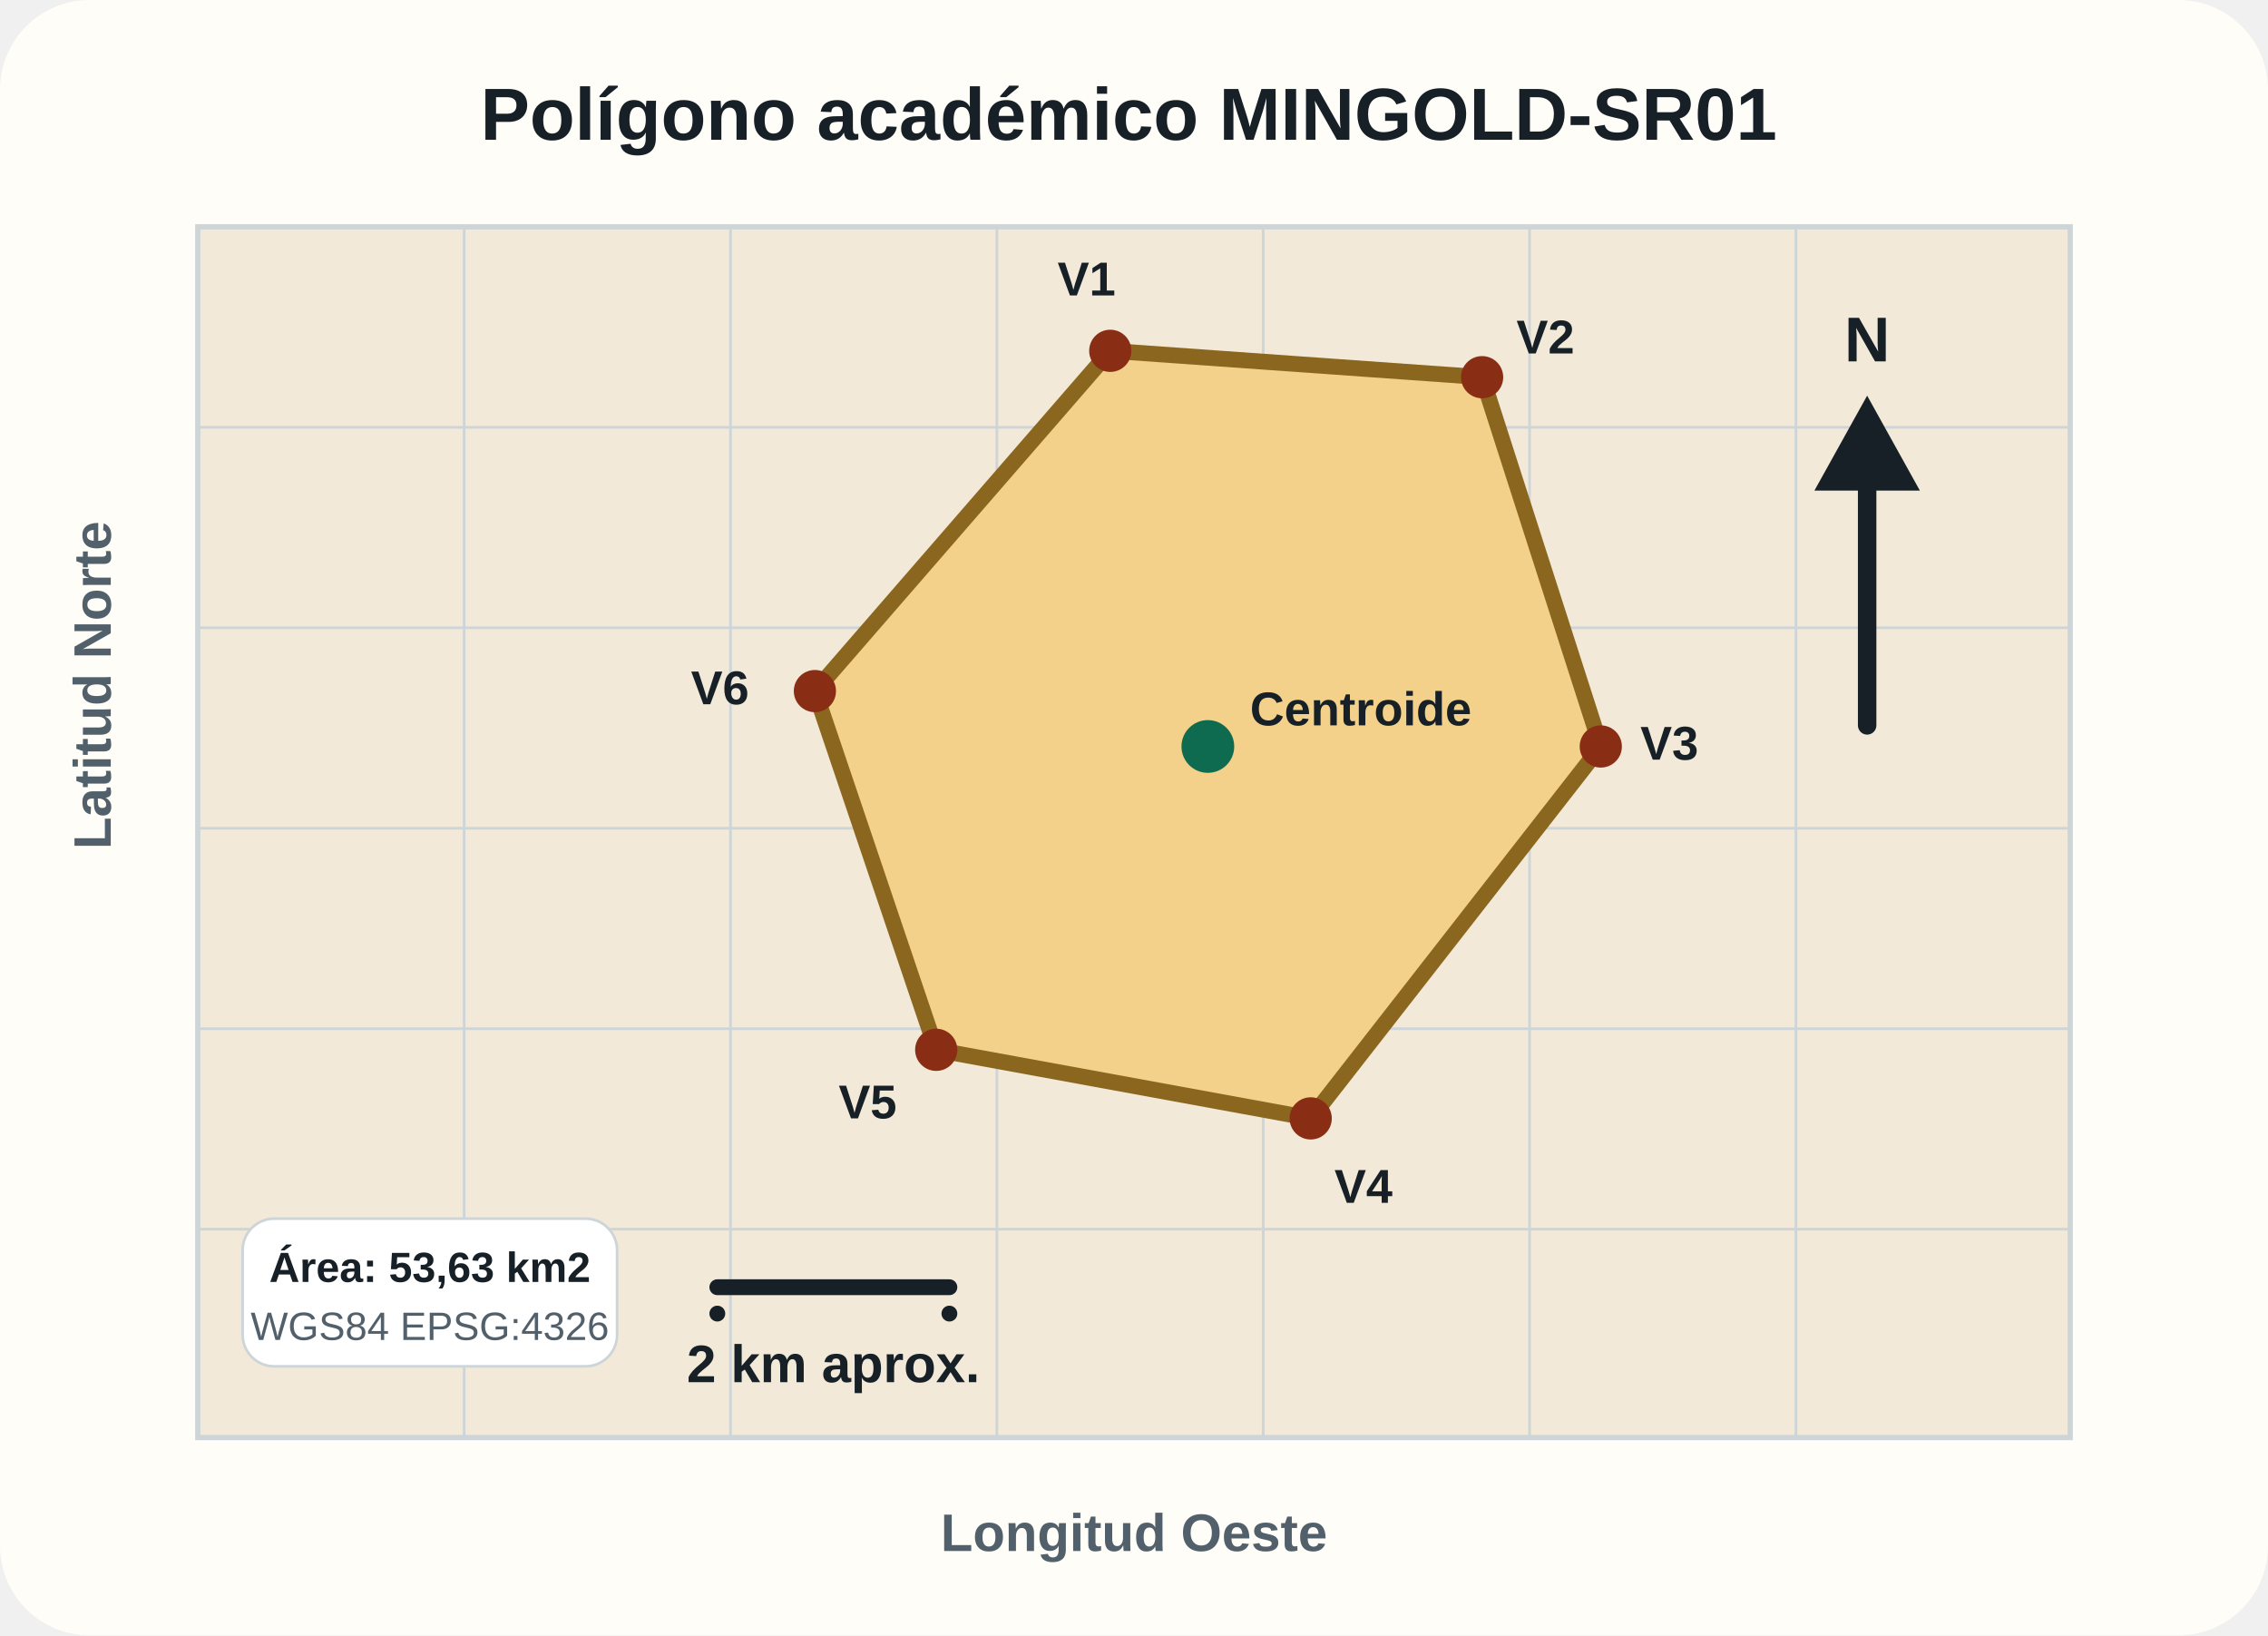
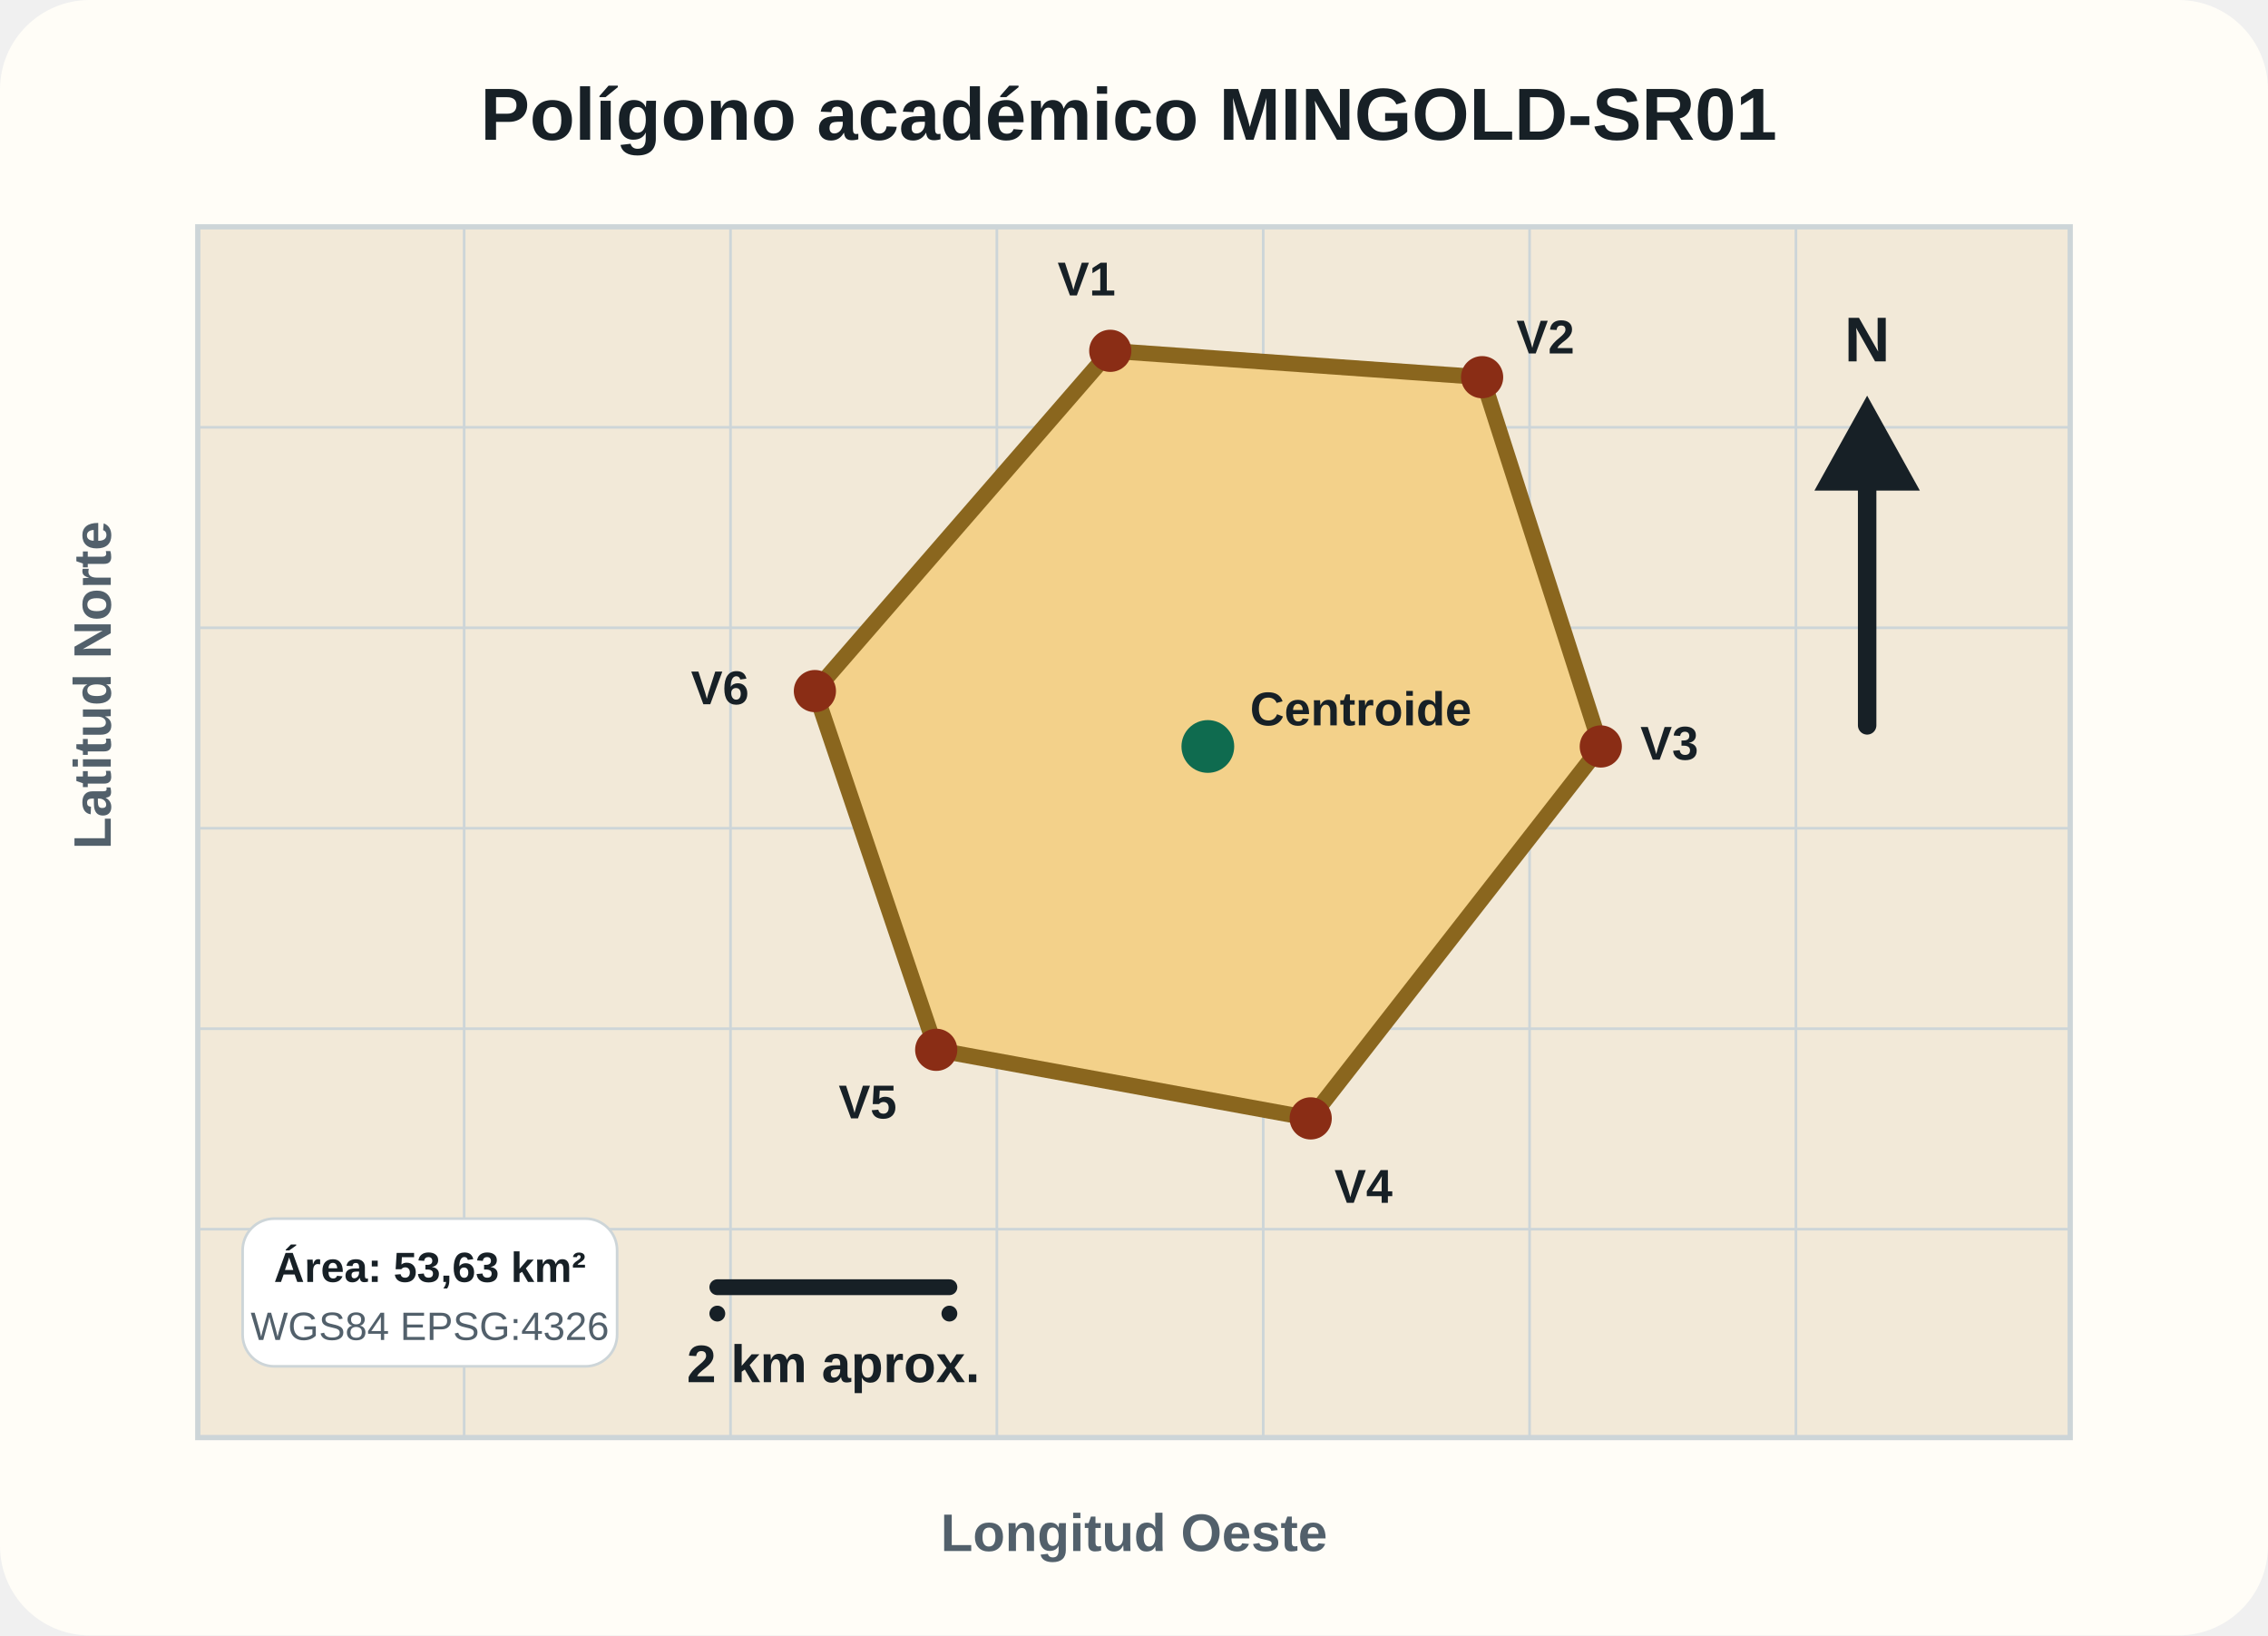
<svg xmlns="http://www.w3.org/2000/svg" width="860" height="620" viewBox="0 0 860 620" fill="none">
  <rect width="860" height="620" rx="34" fill="#FFFDF7" />
  <path d="M75 86H785V545H75V86Z" fill="#F2E9D8" stroke="#CDD5D8" stroke-width="2" />
  <g stroke="#CDD5D8" stroke-width="1">
    <path d="M75 162H785M75 238H785M75 314H785M75 390H785M75 466H785" />
    <path d="M176 86V545M277 86V545M378 86V545M479 86V545M580 86V545M681 86V545" />
  </g>
  <path d="M421 133L562 143L607 283L497 424L355 398L309 262L421 133Z" fill="#F3D18A" stroke="#8A661E" stroke-width="6" />
  <circle cx="421" cy="133" r="8" fill="#8A2D15" />
  <circle cx="562" cy="143" r="8" fill="#8A2D15" />
  <circle cx="607" cy="283" r="8" fill="#8A2D15" />
  <circle cx="497" cy="424" r="8" fill="#8A2D15" />
  <circle cx="355" cy="398" r="8" fill="#8A2D15" />
  <circle cx="309" cy="262" r="8" fill="#8A2D15" />
  <circle cx="458" cy="283" r="10" fill="#0F6B4F" />
  <path d="M272 488H360" stroke="#172026" stroke-width="6" stroke-linecap="round" />
  <path d="M272 498H272M360 498H360" stroke="#172026" stroke-width="6" stroke-linecap="round" />
  <text x="316" y="524" text-anchor="middle" font-family="Arial" font-size="20" font-weight="700" fill="#172026">2 km aprox.</text>
  <path d="M708 170V275" stroke="#172026" stroke-width="7" stroke-linecap="round" />
  <path d="M708 150L688 186H728L708 150Z" fill="#172026" />
  <text x="708" y="137" text-anchor="middle" font-family="Arial" font-size="24" font-weight="900" fill="#172026">N</text>
  <text x="42" y="322" transform="rotate(-90 42 322)" font-family="Arial" font-size="20" font-weight="700" fill="#52606B">Latitud Norte</text>
  <text x="430" y="588" text-anchor="middle" font-family="Arial" font-size="20" font-weight="700" fill="#52606B">Longitud Oeste</text>
  <text x="428" y="53" text-anchor="middle" font-family="Arial" font-size="28" font-weight="900" fill="#172026">Polígono académico MINGOLD-SR01</text>
  <g font-family="Arial" font-size="18" font-weight="700" fill="#172026">
    <text x="401" y="112">V1</text>
    <text x="575" y="134">V2</text>
    <text x="622" y="288">V3</text>
    <text x="506" y="456">V4</text>
    <text x="318" y="424">V5</text>
    <text x="262" y="267">V6</text>
    <text x="474" y="275">Centroide</text>
  </g>
  <rect x="92" y="462" width="142" height="56" rx="12" fill="#FFFFFF" stroke="#CDD5D8" />
-   <text x="163" y="486" text-anchor="middle" font-family="Arial" font-size="16" font-weight="800" fill="#172026">Área: 53,63 km2</text>
+   <text x="163" y="486" text-anchor="middle" font-family="Arial" font-size="16" font-weight="800" fill="#172026">Área: 53,63 km²</text>
  <text x="163" y="508" text-anchor="middle" font-family="Arial" font-size="15" fill="#52606B">WGS84 EPSG:4326</text>
</svg>
